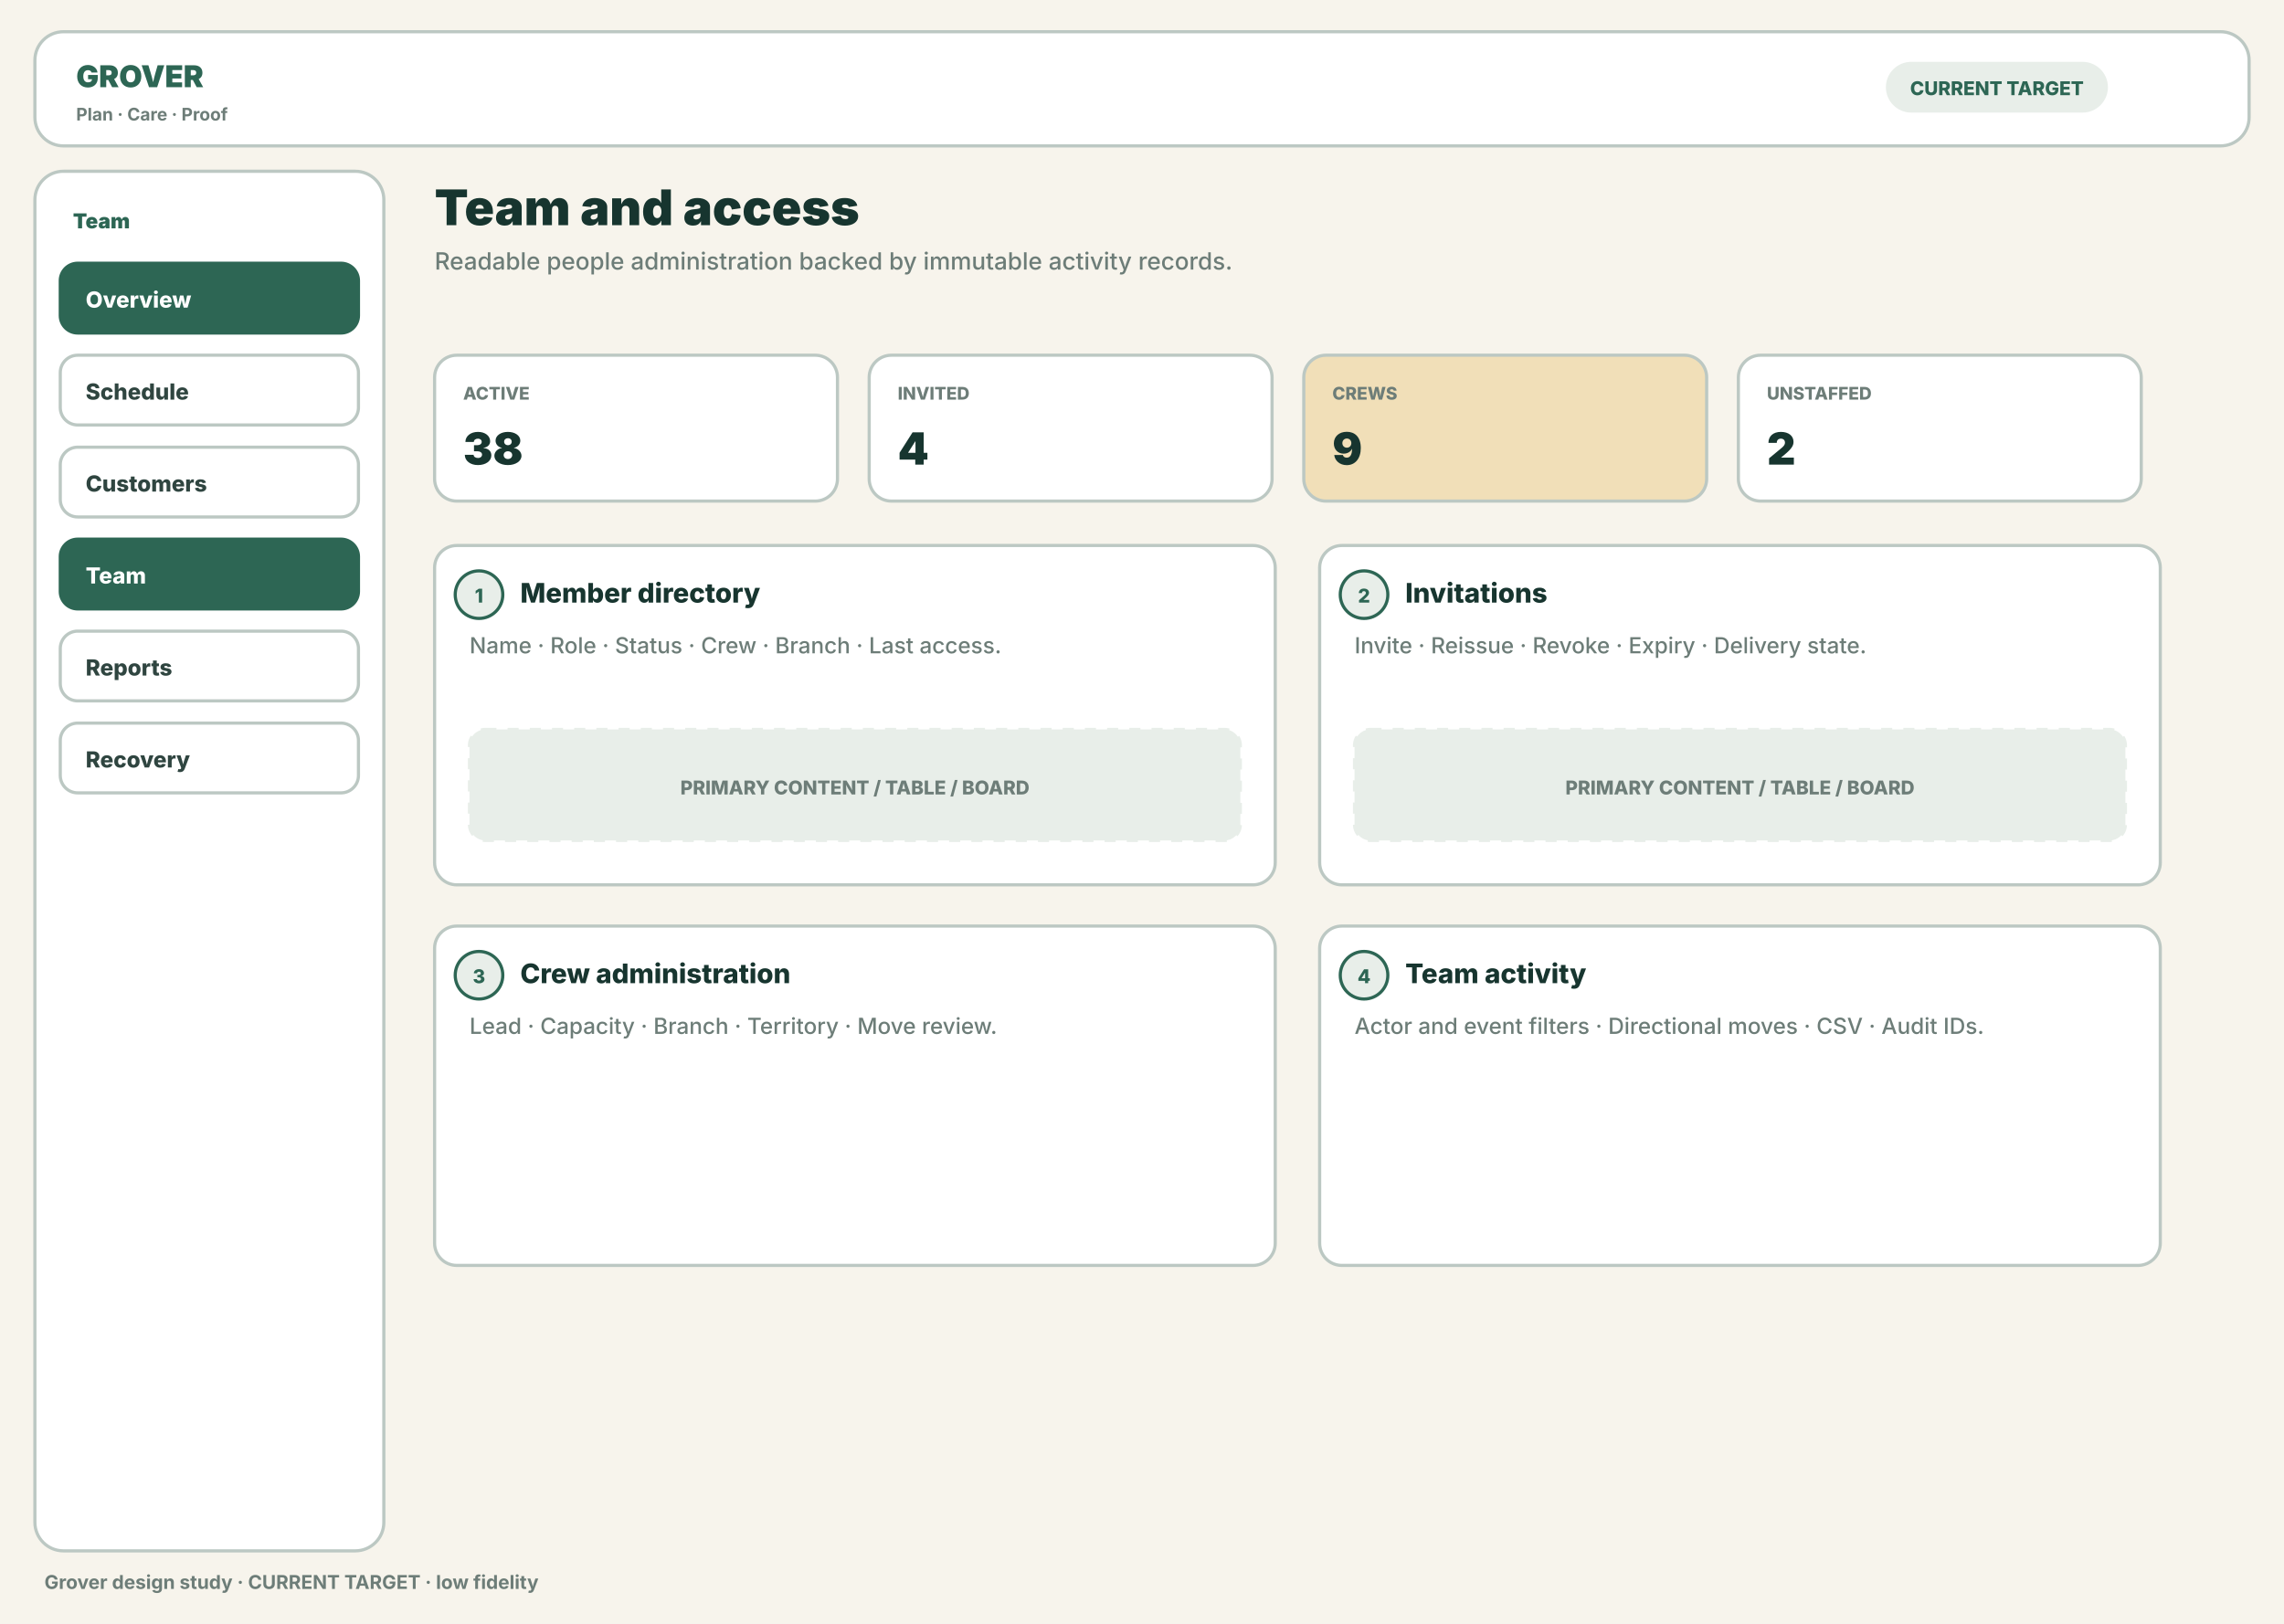
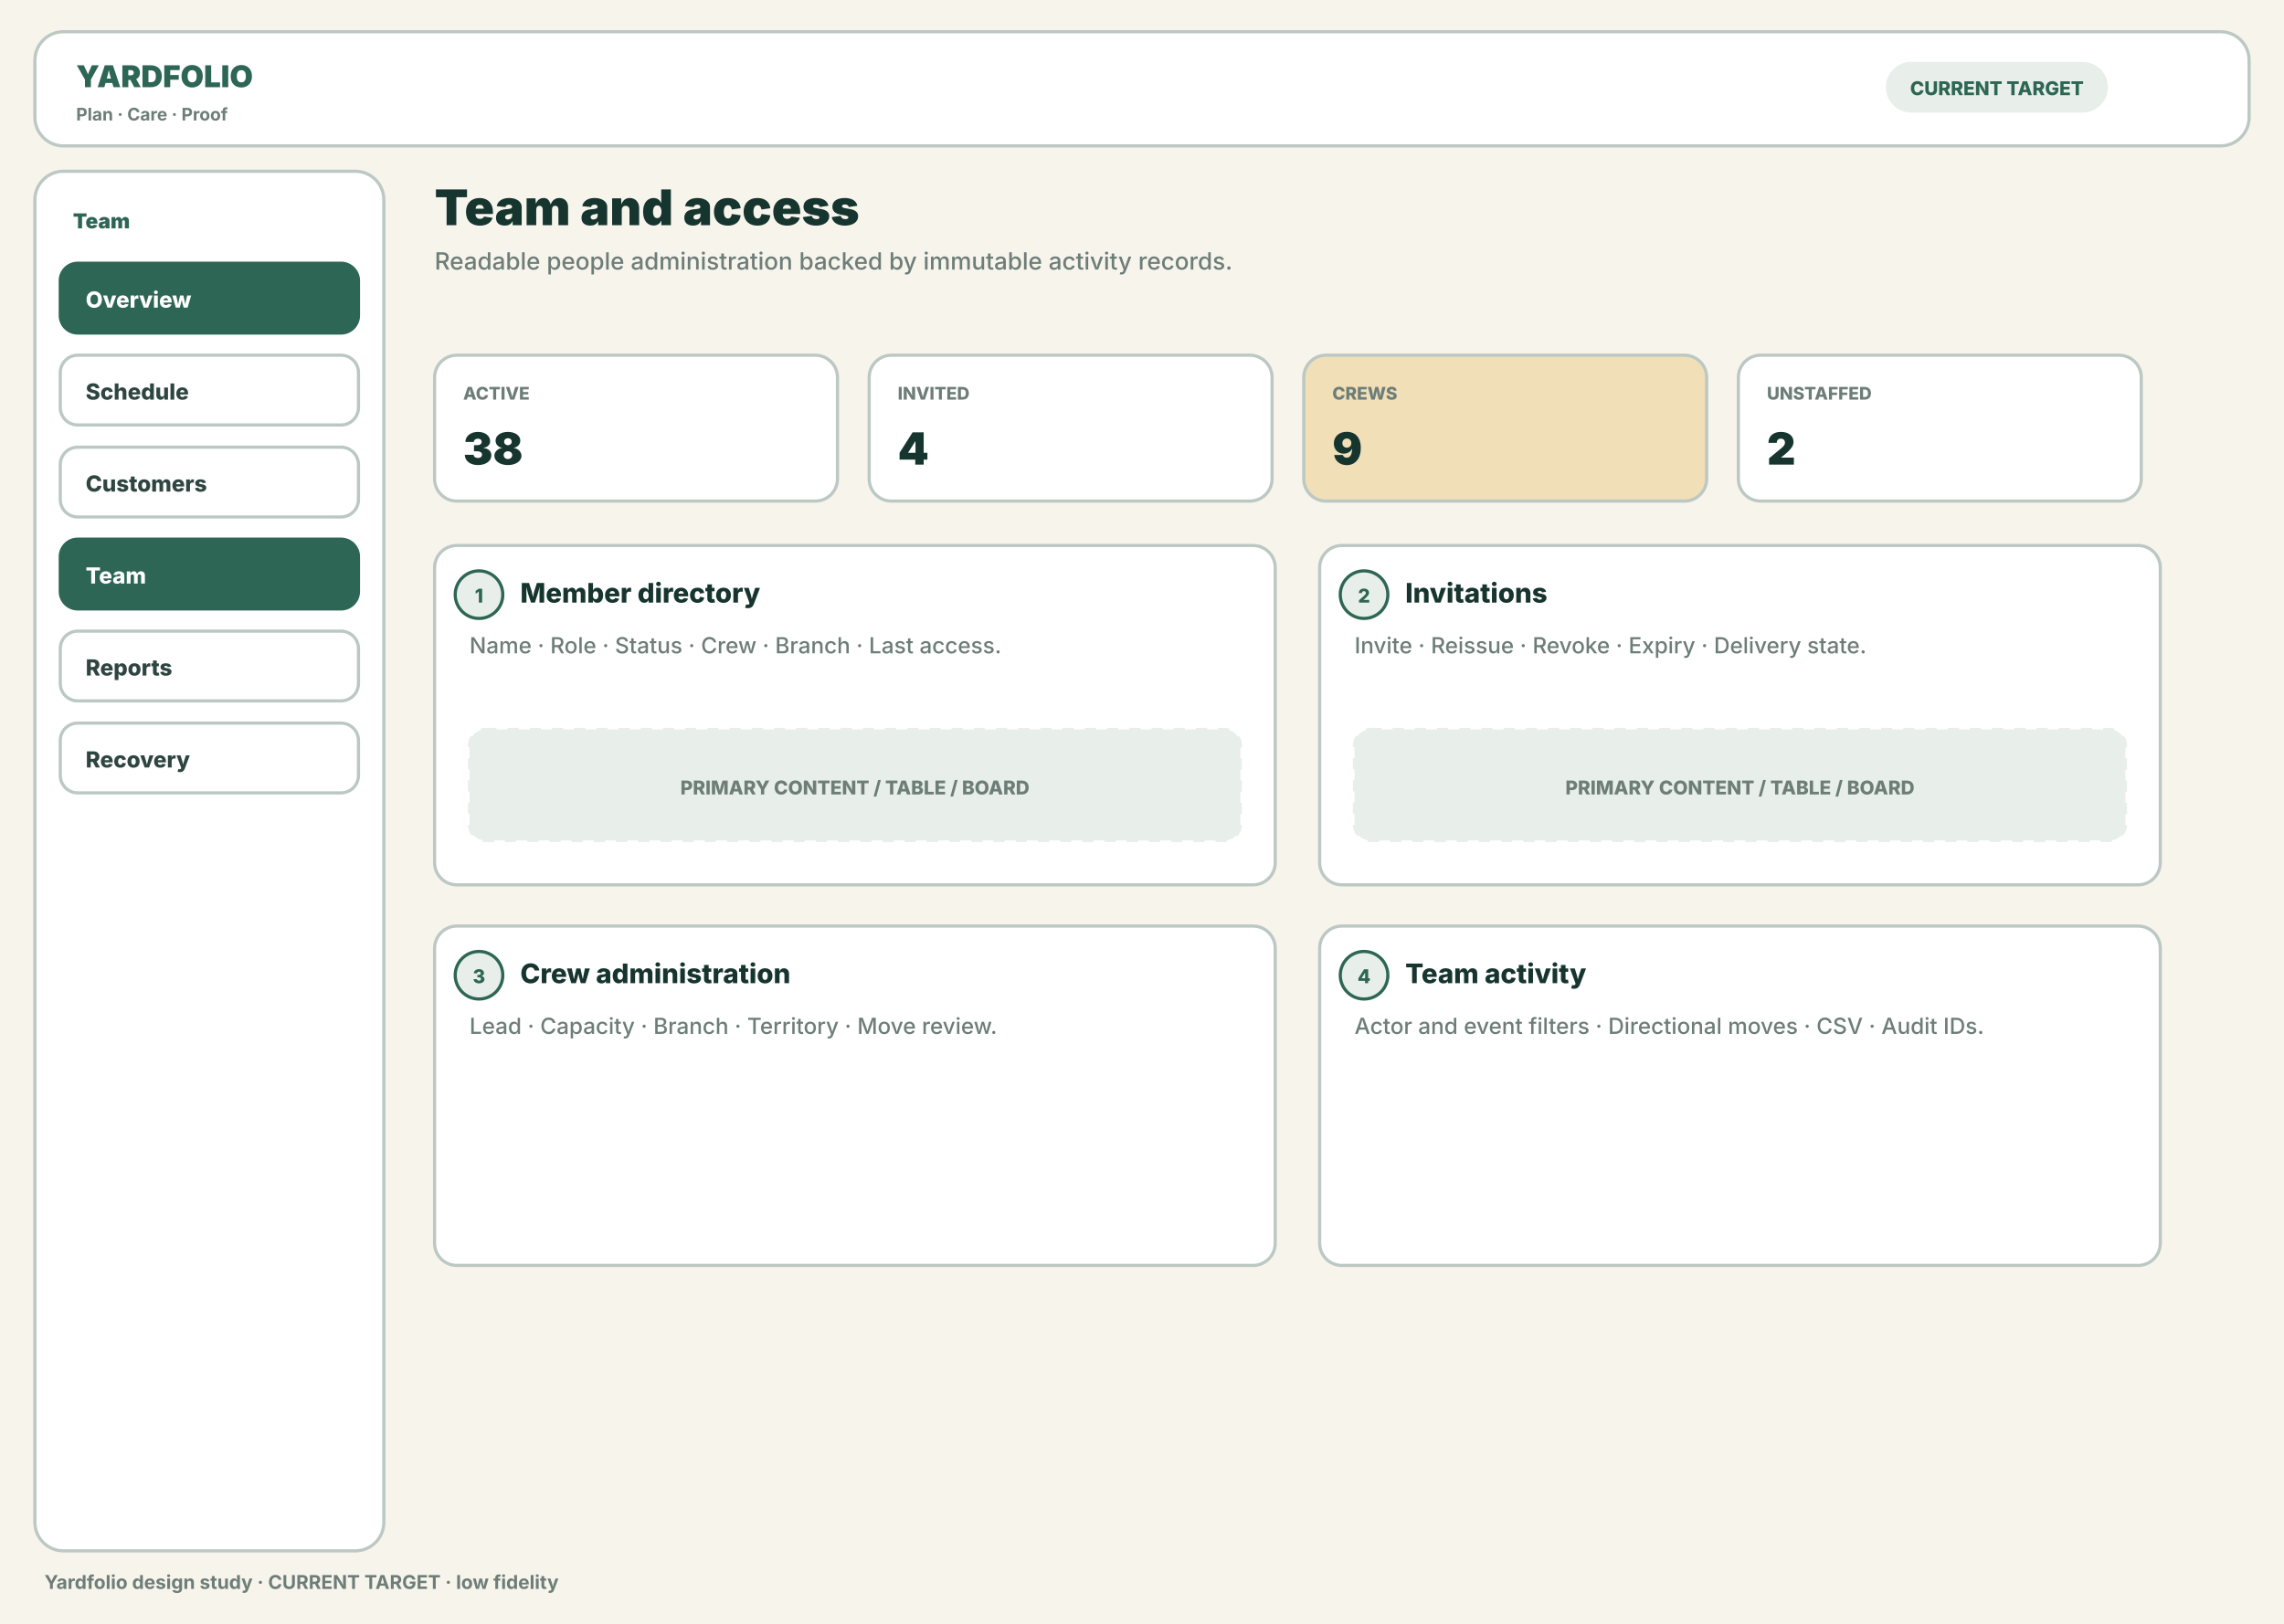
<svg xmlns="http://www.w3.org/2000/svg" width="1440" height="1024" viewBox="0 0 1440 1024" role="img" aria-labelledby="title desc">
  <rect width="1440" height="1024" fill="#f7f4ec" />
  <rect x="22" y="20" width="1396" height="72" rx="18" fill="#ffffff" stroke="#bcc8c3" stroke-width="2" />
-   <text x="48" y="55" font-family="Inter, Arial, sans-serif" font-size="19" font-weight="900" fill="#2d6654" text-anchor="start">GROVER</text>
+   <text x="48" y="55" font-family="Inter, Arial, sans-serif" font-size="19" font-weight="900" fill="#2d6654" text-anchor="start">YARDFOLIO</text>
  <text x="48" y="76" font-family="Inter, Arial, sans-serif" font-size="11" font-weight="700" fill="#6d7d78" text-anchor="start">Plan · Care · Proof</text>
  <rect x="1190" y="40" width="138" height="30" rx="15" fill="#e8eee9" stroke="#e8eee9" stroke-width="2" />
  <text x="1259" y="60" font-family="Inter, Arial, sans-serif" font-size="12" font-weight="800" fill="#2d6654" text-anchor="middle">CURRENT TARGET</text>
  <rect x="22" y="108" width="220" height="870" rx="18" fill="#ffffff" stroke="#bcc8c3" stroke-width="2" />
  <text x="46" y="144" font-family="Inter, Arial, sans-serif" font-size="13" font-weight="900" fill="#2d6654" text-anchor="start">Team</text>
  <rect x="38" y="166" width="188" height="44" rx="11" fill="#2d6654" stroke="#2d6654" stroke-width="2" />
  <text x="54" y="194" font-family="Inter, Arial, sans-serif" font-size="14" font-weight="800" fill="#ffffff" text-anchor="start">Overview</text>
  <rect x="38" y="224" width="188" height="44" rx="11" fill="#ffffff" stroke="#bcc8c3" stroke-width="2" />
  <text x="54" y="252" font-family="Inter, Arial, sans-serif" font-size="14" font-weight="800" fill="#2f4540" text-anchor="start">Schedule</text>
  <rect x="38" y="282" width="188" height="44" rx="11" fill="#ffffff" stroke="#bcc8c3" stroke-width="2" />
  <text x="54" y="310" font-family="Inter, Arial, sans-serif" font-size="14" font-weight="800" fill="#2f4540" text-anchor="start">Customers</text>
  <rect x="38" y="340" width="188" height="44" rx="11" fill="#2d6654" stroke="#2d6654" stroke-width="2" />
  <text x="54" y="368" font-family="Inter, Arial, sans-serif" font-size="14" font-weight="800" fill="#ffffff" text-anchor="start">Team</text>
  <rect x="38" y="398" width="188" height="44" rx="11" fill="#ffffff" stroke="#bcc8c3" stroke-width="2" />
  <text x="54" y="426" font-family="Inter, Arial, sans-serif" font-size="14" font-weight="800" fill="#2f4540" text-anchor="start">Reports</text>
  <rect x="38" y="456" width="188" height="44" rx="11" fill="#ffffff" stroke="#bcc8c3" stroke-width="2" />
  <text x="54" y="484" font-family="Inter, Arial, sans-serif" font-size="14" font-weight="800" fill="#2f4540" text-anchor="start">Recovery</text>
  <text x="274" y="142" font-family="Inter, Arial, sans-serif" font-size="31" font-weight="900" fill="#17352f" text-anchor="start">Team and access</text>
  <text x="274" y="170" font-family="Inter, Arial, sans-serif" font-size="15" font-weight="500" fill="#6d7d78" text-anchor="start">Readable people administration backed by immutable activity records.</text>
  <rect x="274" y="224" width="254" height="92" rx="14" fill="#ffffff" stroke="#bcc8c3" stroke-width="2" />
  <text x="292" y="252" font-family="Inter, Arial, sans-serif" font-size="11" font-weight="800" fill="#6d7d78" text-anchor="start">ACTIVE</text>
  <text x="292" y="293" font-family="Inter, Arial, sans-serif" font-size="28" font-weight="900" fill="#17352f" text-anchor="start">38</text>
  <rect x="548" y="224" width="254" height="92" rx="14" fill="#ffffff" stroke="#bcc8c3" stroke-width="2" />
  <text x="566" y="252" font-family="Inter, Arial, sans-serif" font-size="11" font-weight="800" fill="#6d7d78" text-anchor="start">INVITED</text>
  <text x="566" y="293" font-family="Inter, Arial, sans-serif" font-size="28" font-weight="900" fill="#17352f" text-anchor="start">4</text>
  <rect x="822" y="224" width="254" height="92" rx="14" fill="#f1dfb8" stroke="#bcc8c3" stroke-width="2" />
  <text x="840" y="252" font-family="Inter, Arial, sans-serif" font-size="11" font-weight="800" fill="#6d7d78" text-anchor="start">CREWS</text>
  <text x="840" y="293" font-family="Inter, Arial, sans-serif" font-size="28" font-weight="900" fill="#17352f" text-anchor="start">9</text>
  <rect x="1096" y="224" width="254" height="92" rx="14" fill="#ffffff" stroke="#bcc8c3" stroke-width="2" />
  <text x="1114" y="252" font-family="Inter, Arial, sans-serif" font-size="11" font-weight="800" fill="#6d7d78" text-anchor="start">UNSTAFFED</text>
  <text x="1114" y="293" font-family="Inter, Arial, sans-serif" font-size="28" font-weight="900" fill="#17352f" text-anchor="start">2</text>
  <rect x="274" y="344" width="530" height="214" rx="14" fill="#ffffff" stroke="#bcc8c3" stroke-width="2" />
  <circle cx="302" cy="375" r="15" fill="#e8eee9" stroke="#2d6654" stroke-width="2" />
  <text x="302" y="380" font-family="Inter, Arial, sans-serif" font-size="12" font-weight="800" fill="#2d6654" text-anchor="middle">1</text>
  <text x="328" y="380" font-family="Inter, Arial, sans-serif" font-size="17" font-weight="800" fill="#17352f" text-anchor="start">Member directory</text>
  <text x="296" y="412" font-family="Inter, Arial, sans-serif" font-size="14" font-weight="500" fill="#6d7d78" text-anchor="start">Name · Role · Status · Crew · Branch · Last access.</text>
  <rect x="296" y="460" width="486" height="70" rx="10" fill="#e8eee9" stroke="#e8eee9" stroke-width="2" stroke-dasharray="7 7" />
  <text x="539" y="501" font-family="Inter, Arial, sans-serif" font-size="12" font-weight="800" fill="#6d7d78" text-anchor="middle">PRIMARY CONTENT / TABLE / BOARD</text>
  <rect x="832" y="344" width="530" height="214" rx="14" fill="#ffffff" stroke="#bcc8c3" stroke-width="2" />
  <circle cx="860" cy="375" r="15" fill="#e8eee9" stroke="#2d6654" stroke-width="2" />
  <text x="860" y="380" font-family="Inter, Arial, sans-serif" font-size="12" font-weight="800" fill="#2d6654" text-anchor="middle">2</text>
  <text x="886" y="380" font-family="Inter, Arial, sans-serif" font-size="17" font-weight="800" fill="#17352f" text-anchor="start">Invitations</text>
  <text x="854" y="412" font-family="Inter, Arial, sans-serif" font-size="14" font-weight="500" fill="#6d7d78" text-anchor="start">Invite · Reissue · Revoke · Expiry · Delivery state.</text>
  <rect x="854" y="460" width="486" height="70" rx="10" fill="#e8eee9" stroke="#e8eee9" stroke-width="2" stroke-dasharray="7 7" />
  <text x="1097" y="501" font-family="Inter, Arial, sans-serif" font-size="12" font-weight="800" fill="#6d7d78" text-anchor="middle">PRIMARY CONTENT / TABLE / BOARD</text>
  <rect x="274" y="584" width="530" height="214" rx="14" fill="#ffffff" stroke="#bcc8c3" stroke-width="2" />
  <circle cx="302" cy="615" r="15" fill="#e8eee9" stroke="#2d6654" stroke-width="2" />
  <text x="302" y="620" font-family="Inter, Arial, sans-serif" font-size="12" font-weight="800" fill="#2d6654" text-anchor="middle">3</text>
  <text x="328" y="620" font-family="Inter, Arial, sans-serif" font-size="17" font-weight="800" fill="#17352f" text-anchor="start">Crew administration</text>
  <text x="296" y="652" font-family="Inter, Arial, sans-serif" font-size="14" font-weight="500" fill="#6d7d78" text-anchor="start">Lead · Capacity · Branch · Territory · Move review.</text>
  <rect x="832" y="584" width="530" height="214" rx="14" fill="#ffffff" stroke="#bcc8c3" stroke-width="2" />
  <circle cx="860" cy="615" r="15" fill="#e8eee9" stroke="#2d6654" stroke-width="2" />
  <text x="860" y="620" font-family="Inter, Arial, sans-serif" font-size="12" font-weight="800" fill="#2d6654" text-anchor="middle">4</text>
  <text x="886" y="620" font-family="Inter, Arial, sans-serif" font-size="17" font-weight="800" fill="#17352f" text-anchor="start">Team activity</text>
  <text x="854" y="652" font-family="Inter, Arial, sans-serif" font-size="14" font-weight="500" fill="#6d7d78" text-anchor="start">Actor and event filters · Directional moves · CSV · Audit IDs.</text>
-   <text x="28" y="1002" font-family="Inter, Arial, sans-serif" font-size="12" font-weight="700" fill="#6d7d78" text-anchor="start">Grover design study · CURRENT TARGET · low fidelity</text>
+   <text x="28" y="1002" font-family="Inter, Arial, sans-serif" font-size="12" font-weight="700" fill="#6d7d78" text-anchor="start">Yardfolio design study · CURRENT TARGET · low fidelity</text>
</svg>
